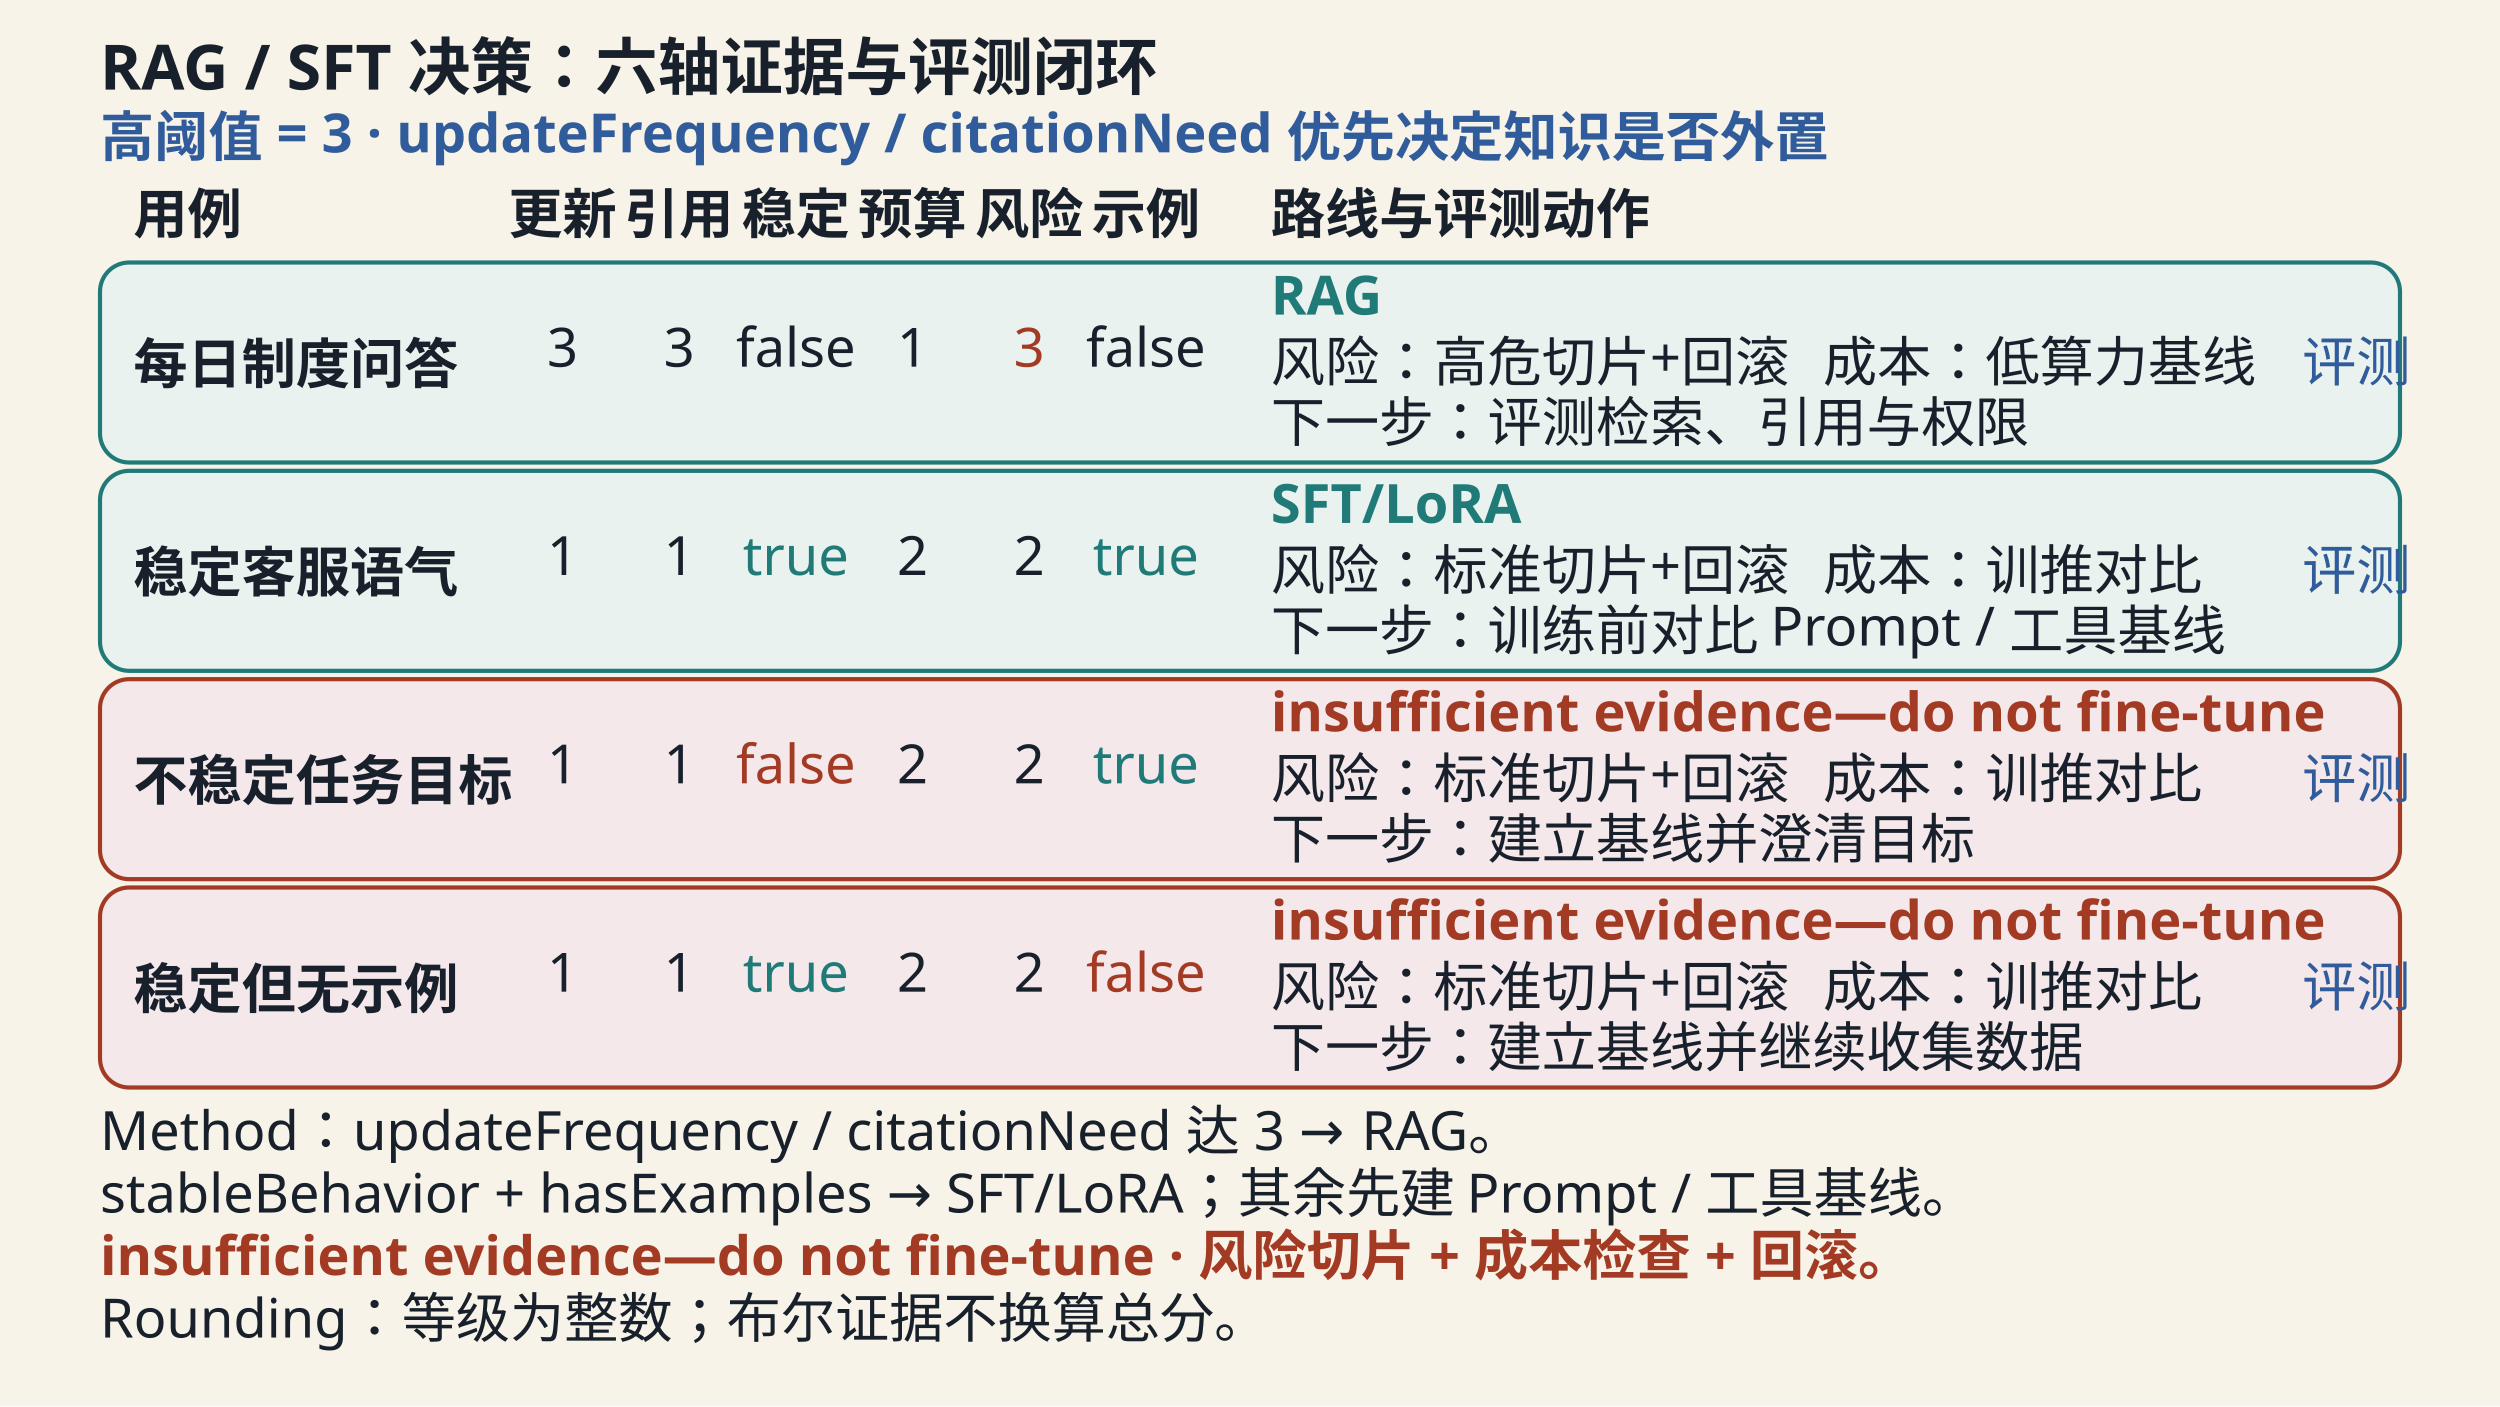
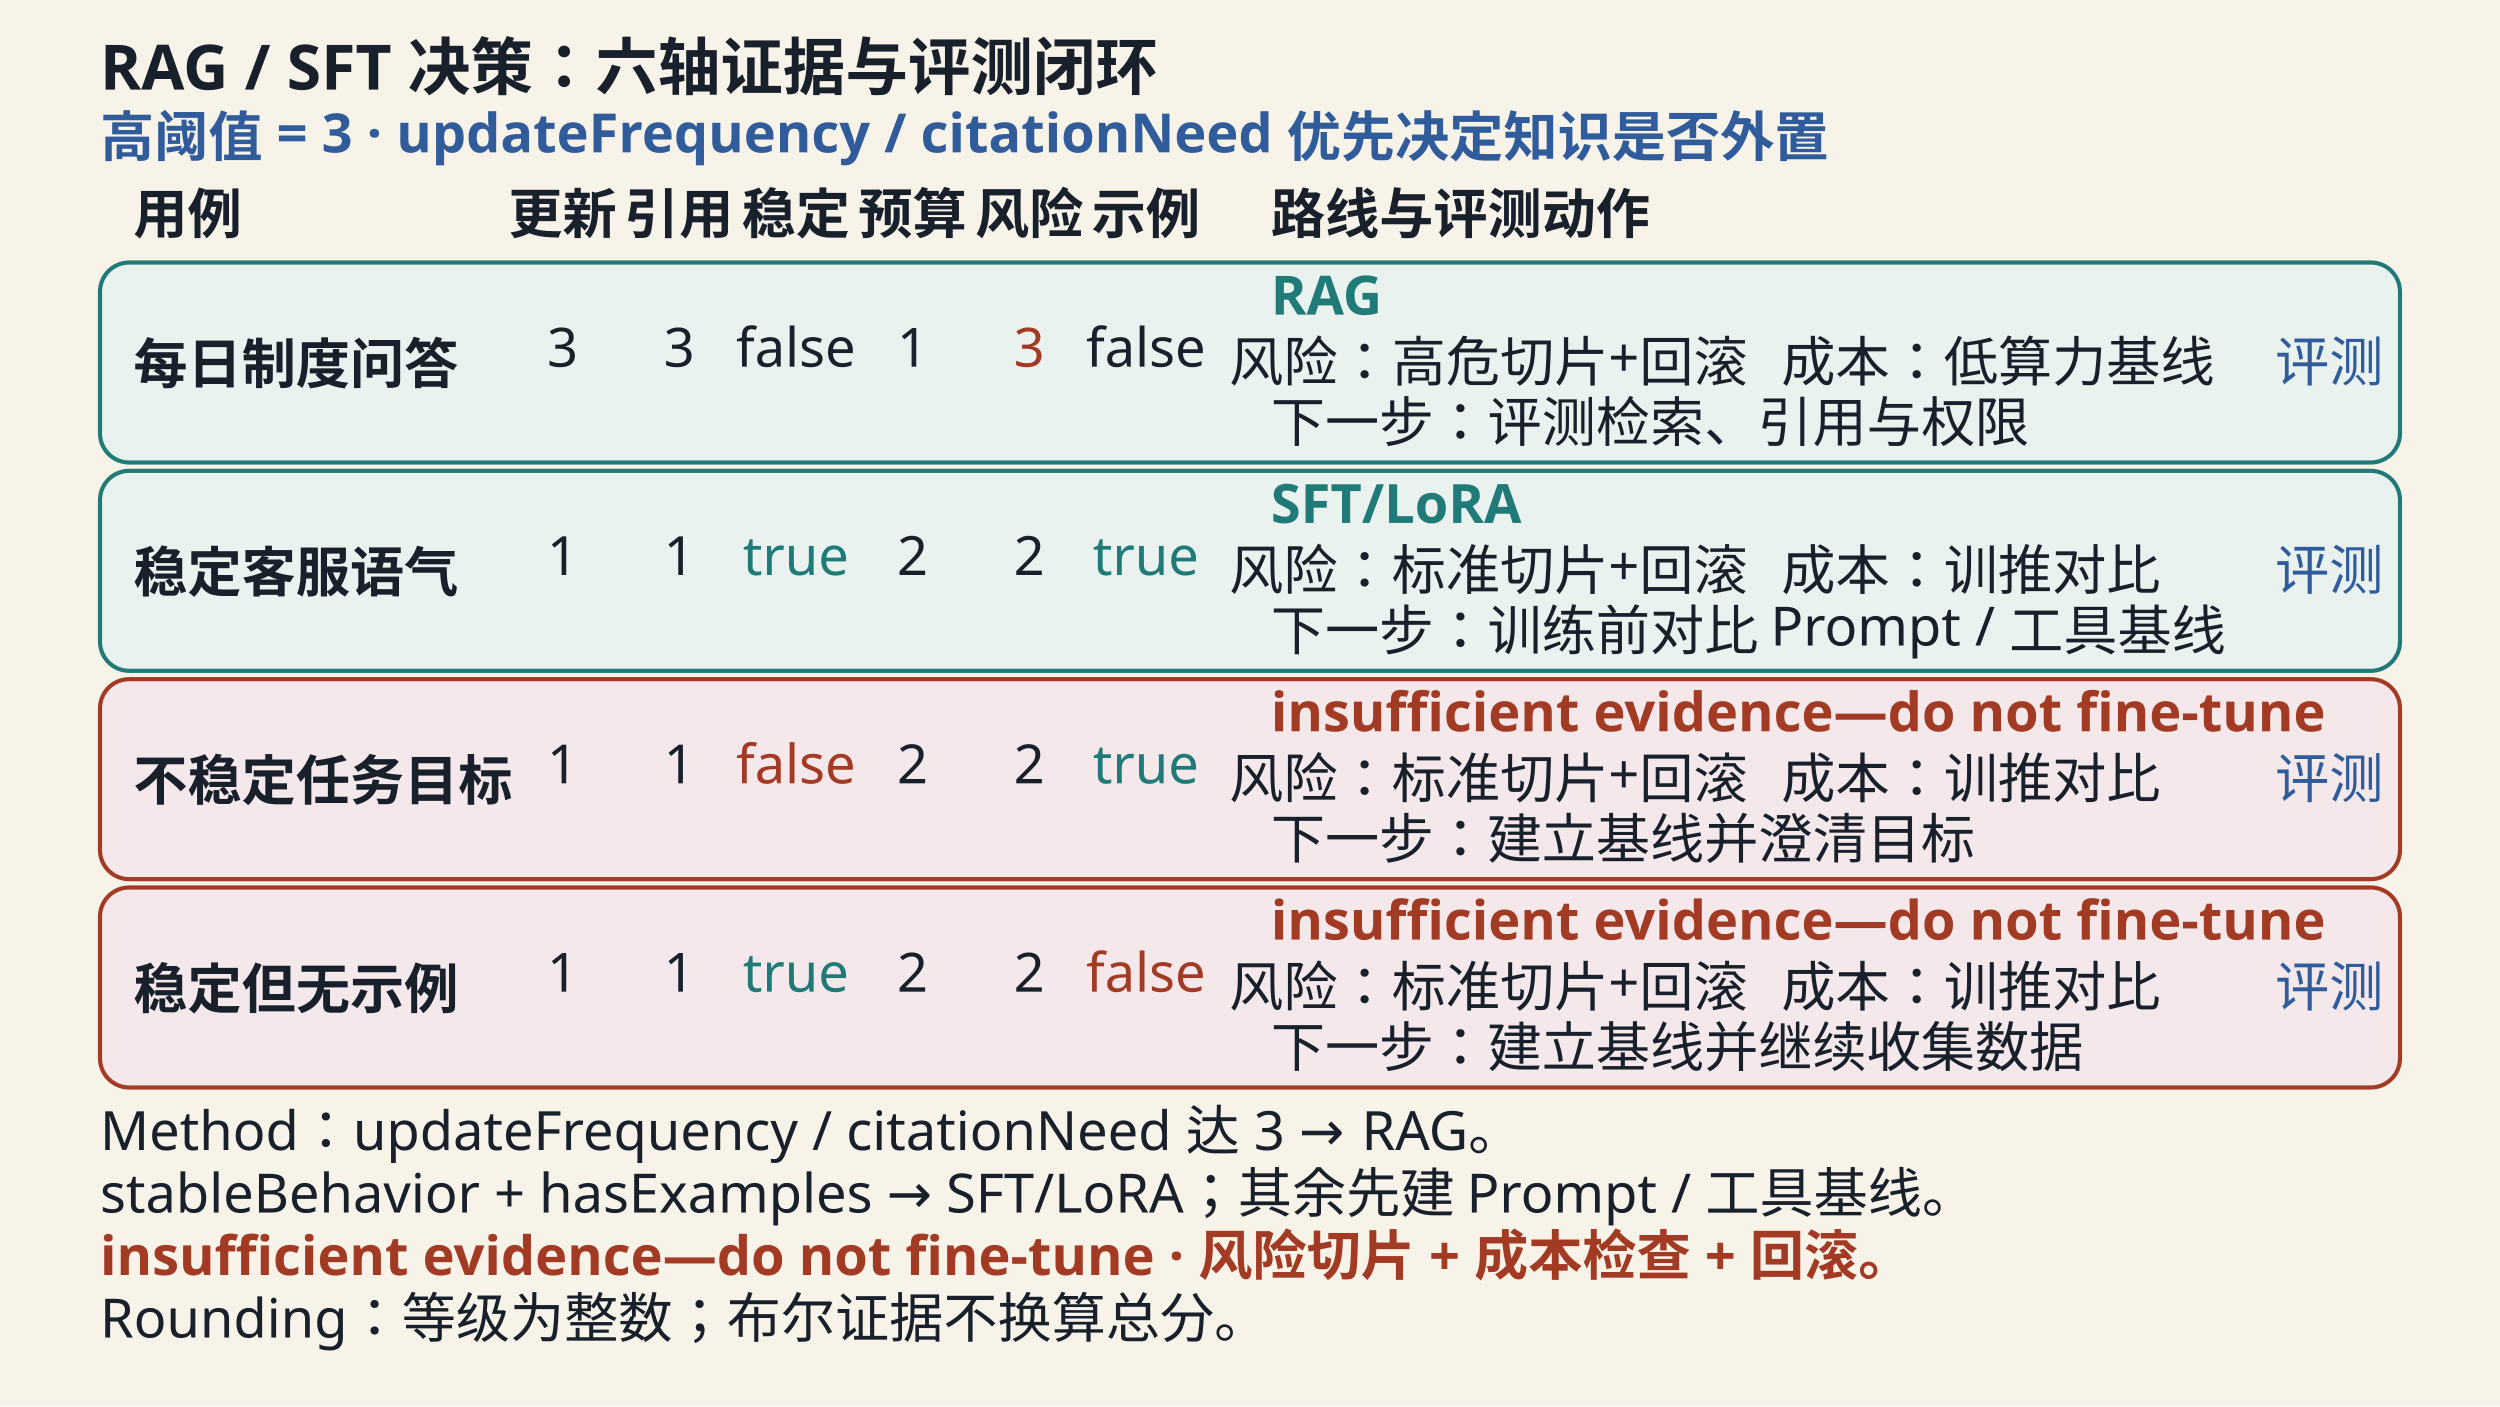
<svg xmlns="http://www.w3.org/2000/svg" width="1200" height="675" viewBox="0 0 1200 675" role="img" aria-labelledby="rag-title rag-desc">
  <rect x="0" y="0" width="1200" height="675" fill="#F7F3E8" />
  <text x="48" y="43" font-family="Trebuchet MS" font-size="30" font-weight="700" fill="#18212B">RAG / SFT 决策：六轴证据与评测闭环</text>
  <text x="48" y="75" font-family="Trebuchet MS" font-size="26" font-weight="700" fill="#315C9B">高阈值 = 3 · updateFrequency / citationNeed 优先决定知识是否外置</text>
  <text x="64" y="112" font-family="Trebuchet MS" font-size="26" font-weight="700" fill="#18212B">用例</text>
  <text x="270" y="112" text-anchor="middle" font-family="Trebuchet MS" font-size="26" font-weight="700" fill="#18212B" data-region="rag-axis-header" data-column="updateFrequency">更新</text>
  <text x="326" y="112" text-anchor="middle" font-family="Trebuchet MS" font-size="26" font-weight="700" fill="#18212B" data-region="rag-axis-header" data-column="citationNeed">引用</text>
  <text x="382" y="112" text-anchor="middle" font-family="Trebuchet MS" font-size="26" font-weight="700" fill="#18212B" data-region="rag-axis-header" data-column="stableBehavior">稳定</text>
  <text x="438" y="112" text-anchor="middle" font-family="Trebuchet MS" font-size="26" font-weight="700" fill="#18212B" data-region="rag-axis-header" data-column="computeBudget">预算</text>
  <text x="494" y="112" text-anchor="middle" font-family="Trebuchet MS" font-size="26" font-weight="700" fill="#18212B" data-region="rag-axis-header" data-column="risk">风险</text>
  <text x="550" y="112" text-anchor="middle" font-family="Trebuchet MS" font-size="26" font-weight="700" fill="#18212B" data-region="rag-axis-header" data-column="hasExamples">示例</text>
  <text x="610" y="112" font-family="Trebuchet MS" font-size="26" font-weight="700" fill="#18212B">路线与评测动作</text>
  <rect x="48" y="126" width="1104" height="96" rx="14" fill="#E9F2EE" stroke="#1F7A78" stroke-width="2" data-region="decision-row" data-row="0" />
  <text x="64" y="184" font-family="Trebuchet MS" font-size="26" font-weight="700" fill="#18212B">每日制度问答</text>
  <text x="270" y="176" text-anchor="middle" font-family="Trebuchet MS" font-size="26" fill="#18212B" data-region="rag-axis-cell" data-row="0" data-column="updateFrequency" data-value="3">3</text>
  <text x="326" y="176" text-anchor="middle" font-family="Trebuchet MS" font-size="26" fill="#18212B" data-region="rag-axis-cell" data-row="0" data-column="citationNeed" data-value="3">3</text>
  <text x="382" y="176" text-anchor="middle" font-family="Trebuchet MS" font-size="26" fill="#18212B" data-region="rag-axis-cell" data-row="0" data-column="stableBehavior" data-value="false">false</text>
  <text x="438" y="176" text-anchor="middle" font-family="Trebuchet MS" font-size="26" fill="#18212B" data-region="rag-axis-cell" data-row="0" data-column="computeBudget" data-value="1">1</text>
  <text x="494" y="176" text-anchor="middle" font-family="Trebuchet MS" font-size="26" fill="#A33A24" data-region="rag-axis-cell" data-row="0" data-column="risk" data-value="3">3</text>
  <text x="550" y="176" text-anchor="middle" font-family="Trebuchet MS" font-size="26" fill="#18212B" data-region="rag-axis-cell" data-row="0" data-column="hasExamples" data-value="false">false</text>
  <text x="610" y="151" font-family="Trebuchet MS" font-size="26" font-weight="700" fill="#1F7A78" data-region="rag-route" data-row="0" data-value="RAG">RAG</text>
-   <text x="1105" y="183" font-family="Trebuchet MS" font-size="26" fill="#315C9B" data-region="rag-evaluation" data-row="0" data-value="high-risk slices + rollback|low-compute baseline required|evaluate retrieval, citations and permissions">评测</text>
-   <text x="610" y="183" font-family="Trebuchet MS" font-size="26" fill="#18212B" data-region="rag-evaluation-detail" data-row="0" data-kind="riskControl" data-value="high-risk slices + rollback">风险：高危切片+回滚</text>
-   <text x="875" y="183" font-family="Trebuchet MS" font-size="26" fill="#18212B" data-region="rag-evaluation-detail" data-row="0" data-kind="costCheck" data-value="low-compute baseline required">成本：低算力基线</text>
+   <text x="1144" y="183" text-anchor="end" font-family="Trebuchet MS" font-size="26" fill="#315C9B" data-region="rag-evaluation" data-row="0" data-value="high-risk slices + rollback|low-compute baseline required|evaluate retrieval, citations and permissions">评测</text>
+   <text x="590" y="183" font-family="Trebuchet MS" font-size="26" fill="#18212B" data-region="rag-evaluation-detail" data-row="0" data-kind="riskControl" data-value="high-risk slices + rollback">风险：高危切片+回滚</text>
+   <text x="855" y="183" font-family="Trebuchet MS" font-size="26" fill="#18212B" data-region="rag-evaluation-detail" data-row="0" data-kind="costCheck" data-value="low-compute baseline required">成本：低算力基线</text>
  <text x="610" y="212" font-family="Trebuchet MS" font-size="26" fill="#18212B" data-region="rag-evaluation-detail" data-row="0" data-kind="nextStep" data-value="evaluate retrieval, citations and permissions">下一步：评测检索、引用与权限</text>
  <rect x="48" y="226" width="1104" height="96" rx="14" fill="#E9F2EE" stroke="#1F7A78" stroke-width="2" data-region="decision-row" data-row="1" />
  <text x="64" y="284" font-family="Trebuchet MS" font-size="26" font-weight="700" fill="#18212B">稳定客服语气</text>
  <text x="270" y="276" text-anchor="middle" font-family="Trebuchet MS" font-size="26" fill="#18212B" data-region="rag-axis-cell" data-row="1" data-column="updateFrequency" data-value="1">1</text>
  <text x="326" y="276" text-anchor="middle" font-family="Trebuchet MS" font-size="26" fill="#18212B" data-region="rag-axis-cell" data-row="1" data-column="citationNeed" data-value="1">1</text>
  <text x="382" y="276" text-anchor="middle" font-family="Trebuchet MS" font-size="26" fill="#1F7A78" data-region="rag-axis-cell" data-row="1" data-column="stableBehavior" data-value="true">true</text>
  <text x="438" y="276" text-anchor="middle" font-family="Trebuchet MS" font-size="26" fill="#18212B" data-region="rag-axis-cell" data-row="1" data-column="computeBudget" data-value="2">2</text>
  <text x="494" y="276" text-anchor="middle" font-family="Trebuchet MS" font-size="26" fill="#18212B" data-region="rag-axis-cell" data-row="1" data-column="risk" data-value="2">2</text>
  <text x="550" y="276" text-anchor="middle" font-family="Trebuchet MS" font-size="26" fill="#1F7A78" data-region="rag-axis-cell" data-row="1" data-column="hasExamples" data-value="true">true</text>
  <text x="610" y="251" font-family="Trebuchet MS" font-size="26" font-weight="700" fill="#1F7A78" data-region="rag-route" data-row="1" data-value="SFT/LoRA">SFT/LoRA</text>
-   <text x="1105" y="283" font-family="Trebuchet MS" font-size="26" fill="#315C9B" data-region="rag-evaluation" data-row="1" data-value="standard slices + rollback|compare training and serving cost|compare against the Prompt/tool baseline before training">评测</text>
-   <text x="610" y="283" font-family="Trebuchet MS" font-size="26" fill="#18212B" data-region="rag-evaluation-detail" data-row="1" data-kind="riskControl" data-value="standard slices + rollback">风险：标准切片+回滚</text>
-   <text x="875" y="283" font-family="Trebuchet MS" font-size="26" fill="#18212B" data-region="rag-evaluation-detail" data-row="1" data-kind="costCheck" data-value="compare training and serving cost">成本：训推对比</text>
+   <text x="1144" y="283" text-anchor="end" font-family="Trebuchet MS" font-size="26" fill="#315C9B" data-region="rag-evaluation" data-row="1" data-value="standard slices + rollback|compare training and serving cost|compare against the Prompt/tool baseline before training">评测</text>
+   <text x="590" y="283" font-family="Trebuchet MS" font-size="26" fill="#18212B" data-region="rag-evaluation-detail" data-row="1" data-kind="riskControl" data-value="standard slices + rollback">风险：标准切片+回滚</text>
+   <text x="855" y="283" font-family="Trebuchet MS" font-size="26" fill="#18212B" data-region="rag-evaluation-detail" data-row="1" data-kind="costCheck" data-value="compare training and serving cost">成本：训推对比</text>
  <text x="610" y="312" font-family="Trebuchet MS" font-size="26" fill="#18212B" data-region="rag-evaluation-detail" data-row="1" data-kind="nextStep" data-value="compare against the Prompt/tool baseline before training">下一步：训练前对比 Prompt / 工具基线</text>
  <rect x="48" y="326" width="1104" height="96" rx="14" fill="#F4E8EB" stroke="#A33A24" stroke-width="2" data-region="decision-row" data-row="2" />
  <text x="64" y="384" font-family="Trebuchet MS" font-size="26" font-weight="700" fill="#18212B">不稳定任务目标</text>
  <text x="270" y="376" text-anchor="middle" font-family="Trebuchet MS" font-size="26" fill="#18212B" data-region="rag-axis-cell" data-row="2" data-column="updateFrequency" data-value="1">1</text>
  <text x="326" y="376" text-anchor="middle" font-family="Trebuchet MS" font-size="26" fill="#18212B" data-region="rag-axis-cell" data-row="2" data-column="citationNeed" data-value="1">1</text>
  <text x="382" y="376" text-anchor="middle" font-family="Trebuchet MS" font-size="26" fill="#A33A24" data-region="rag-axis-cell" data-row="2" data-column="stableBehavior" data-value="false">false</text>
  <text x="438" y="376" text-anchor="middle" font-family="Trebuchet MS" font-size="26" fill="#18212B" data-region="rag-axis-cell" data-row="2" data-column="computeBudget" data-value="2">2</text>
  <text x="494" y="376" text-anchor="middle" font-family="Trebuchet MS" font-size="26" fill="#18212B" data-region="rag-axis-cell" data-row="2" data-column="risk" data-value="2">2</text>
  <text x="550" y="376" text-anchor="middle" font-family="Trebuchet MS" font-size="26" fill="#1F7A78" data-region="rag-axis-cell" data-row="2" data-column="hasExamples" data-value="true">true</text>
  <text x="610" y="351" font-family="Trebuchet MS" font-size="26" font-weight="700" fill="#A33A24" data-region="rag-route" data-row="2" data-value="insufficient evidence—do not fine-tune">insufficient evidence—do not fine-tune</text>
-   <text x="1105" y="383" font-family="Trebuchet MS" font-size="26" fill="#315C9B" data-region="rag-evaluation" data-row="2" data-value="standard slices + rollback|compare training and serving cost|establish Prompt/tool baseline and clarify the target">评测</text>
-   <text x="610" y="383" font-family="Trebuchet MS" font-size="26" fill="#18212B" data-region="rag-evaluation-detail" data-row="2" data-kind="riskControl" data-value="standard slices + rollback">风险：标准切片+回滚</text>
-   <text x="875" y="383" font-family="Trebuchet MS" font-size="26" fill="#18212B" data-region="rag-evaluation-detail" data-row="2" data-kind="costCheck" data-value="compare training and serving cost">成本：训推对比</text>
+   <text x="1144" y="383" text-anchor="end" font-family="Trebuchet MS" font-size="26" fill="#315C9B" data-region="rag-evaluation" data-row="2" data-value="standard slices + rollback|compare training and serving cost|establish Prompt/tool baseline and clarify the target">评测</text>
+   <text x="590" y="383" font-family="Trebuchet MS" font-size="26" fill="#18212B" data-region="rag-evaluation-detail" data-row="2" data-kind="riskControl" data-value="standard slices + rollback">风险：标准切片+回滚</text>
+   <text x="855" y="383" font-family="Trebuchet MS" font-size="26" fill="#18212B" data-region="rag-evaluation-detail" data-row="2" data-kind="costCheck" data-value="compare training and serving cost">成本：训推对比</text>
  <text x="610" y="412" font-family="Trebuchet MS" font-size="26" fill="#18212B" data-region="rag-evaluation-detail" data-row="2" data-kind="nextStep" data-value="establish Prompt/tool baseline and clarify the target">下一步：建立基线并澄清目标</text>
  <rect x="48" y="426" width="1104" height="96" rx="14" fill="#F4E8EB" stroke="#A33A24" stroke-width="2" data-region="decision-row" data-row="3" />
  <text x="64" y="484" font-family="Trebuchet MS" font-size="26" font-weight="700" fill="#18212B">稳定但无示例</text>
  <text x="270" y="476" text-anchor="middle" font-family="Trebuchet MS" font-size="26" fill="#18212B" data-region="rag-axis-cell" data-row="3" data-column="updateFrequency" data-value="1">1</text>
  <text x="326" y="476" text-anchor="middle" font-family="Trebuchet MS" font-size="26" fill="#18212B" data-region="rag-axis-cell" data-row="3" data-column="citationNeed" data-value="1">1</text>
  <text x="382" y="476" text-anchor="middle" font-family="Trebuchet MS" font-size="26" fill="#1F7A78" data-region="rag-axis-cell" data-row="3" data-column="stableBehavior" data-value="true">true</text>
  <text x="438" y="476" text-anchor="middle" font-family="Trebuchet MS" font-size="26" fill="#18212B" data-region="rag-axis-cell" data-row="3" data-column="computeBudget" data-value="2">2</text>
  <text x="494" y="476" text-anchor="middle" font-family="Trebuchet MS" font-size="26" fill="#18212B" data-region="rag-axis-cell" data-row="3" data-column="risk" data-value="2">2</text>
  <text x="550" y="476" text-anchor="middle" font-family="Trebuchet MS" font-size="26" fill="#A33A24" data-region="rag-axis-cell" data-row="3" data-column="hasExamples" data-value="false">false</text>
  <text x="610" y="451" font-family="Trebuchet MS" font-size="26" font-weight="700" fill="#A33A24" data-region="rag-route" data-row="3" data-value="insufficient evidence—do not fine-tune">insufficient evidence—do not fine-tune</text>
-   <text x="1105" y="483" font-family="Trebuchet MS" font-size="26" fill="#315C9B" data-region="rag-evaluation" data-row="3" data-value="standard slices + rollback|compare training and serving cost|establish Prompt/tool baseline and continue collecting data">评测</text>
-   <text x="610" y="483" font-family="Trebuchet MS" font-size="26" fill="#18212B" data-region="rag-evaluation-detail" data-row="3" data-kind="riskControl" data-value="standard slices + rollback">风险：标准切片+回滚</text>
-   <text x="875" y="483" font-family="Trebuchet MS" font-size="26" fill="#18212B" data-region="rag-evaluation-detail" data-row="3" data-kind="costCheck" data-value="compare training and serving cost">成本：训推对比</text>
+   <text x="1144" y="483" text-anchor="end" font-family="Trebuchet MS" font-size="26" fill="#315C9B" data-region="rag-evaluation" data-row="3" data-value="standard slices + rollback|compare training and serving cost|establish Prompt/tool baseline and continue collecting data">评测</text>
+   <text x="590" y="483" font-family="Trebuchet MS" font-size="26" fill="#18212B" data-region="rag-evaluation-detail" data-row="3" data-kind="riskControl" data-value="standard slices + rollback">风险：标准切片+回滚</text>
+   <text x="855" y="483" font-family="Trebuchet MS" font-size="26" fill="#18212B" data-region="rag-evaluation-detail" data-row="3" data-kind="costCheck" data-value="compare training and serving cost">成本：训推对比</text>
  <text x="610" y="512" font-family="Trebuchet MS" font-size="26" fill="#18212B" data-region="rag-evaluation-detail" data-row="3" data-kind="nextStep" data-value="establish Prompt/tool baseline and continue collecting data">下一步：建立基线并继续收集数据</text>
  <text x="48" y="552" font-family="Trebuchet MS" font-size="26" fill="#18212B">Method：updateFrequency / citationNeed 达 3 → RAG。</text>
  <text x="48" y="582" font-family="Trebuchet MS" font-size="26" fill="#18212B">stableBehavior + hasExamples → SFT/LoRA；其余先建 Prompt / 工具基线。</text>
  <text x="48" y="612" font-family="Trebuchet MS" font-size="26" font-weight="700" fill="#A33A24">insufficient evidence—do not fine-tune · 风险切片 + 成本检查 + 回滚。</text>
  <text x="48" y="642" font-family="Trebuchet MS" font-size="26" fill="#18212B">Rounding：等级为整数；布尔证据不换算总分。</text>
</svg>
